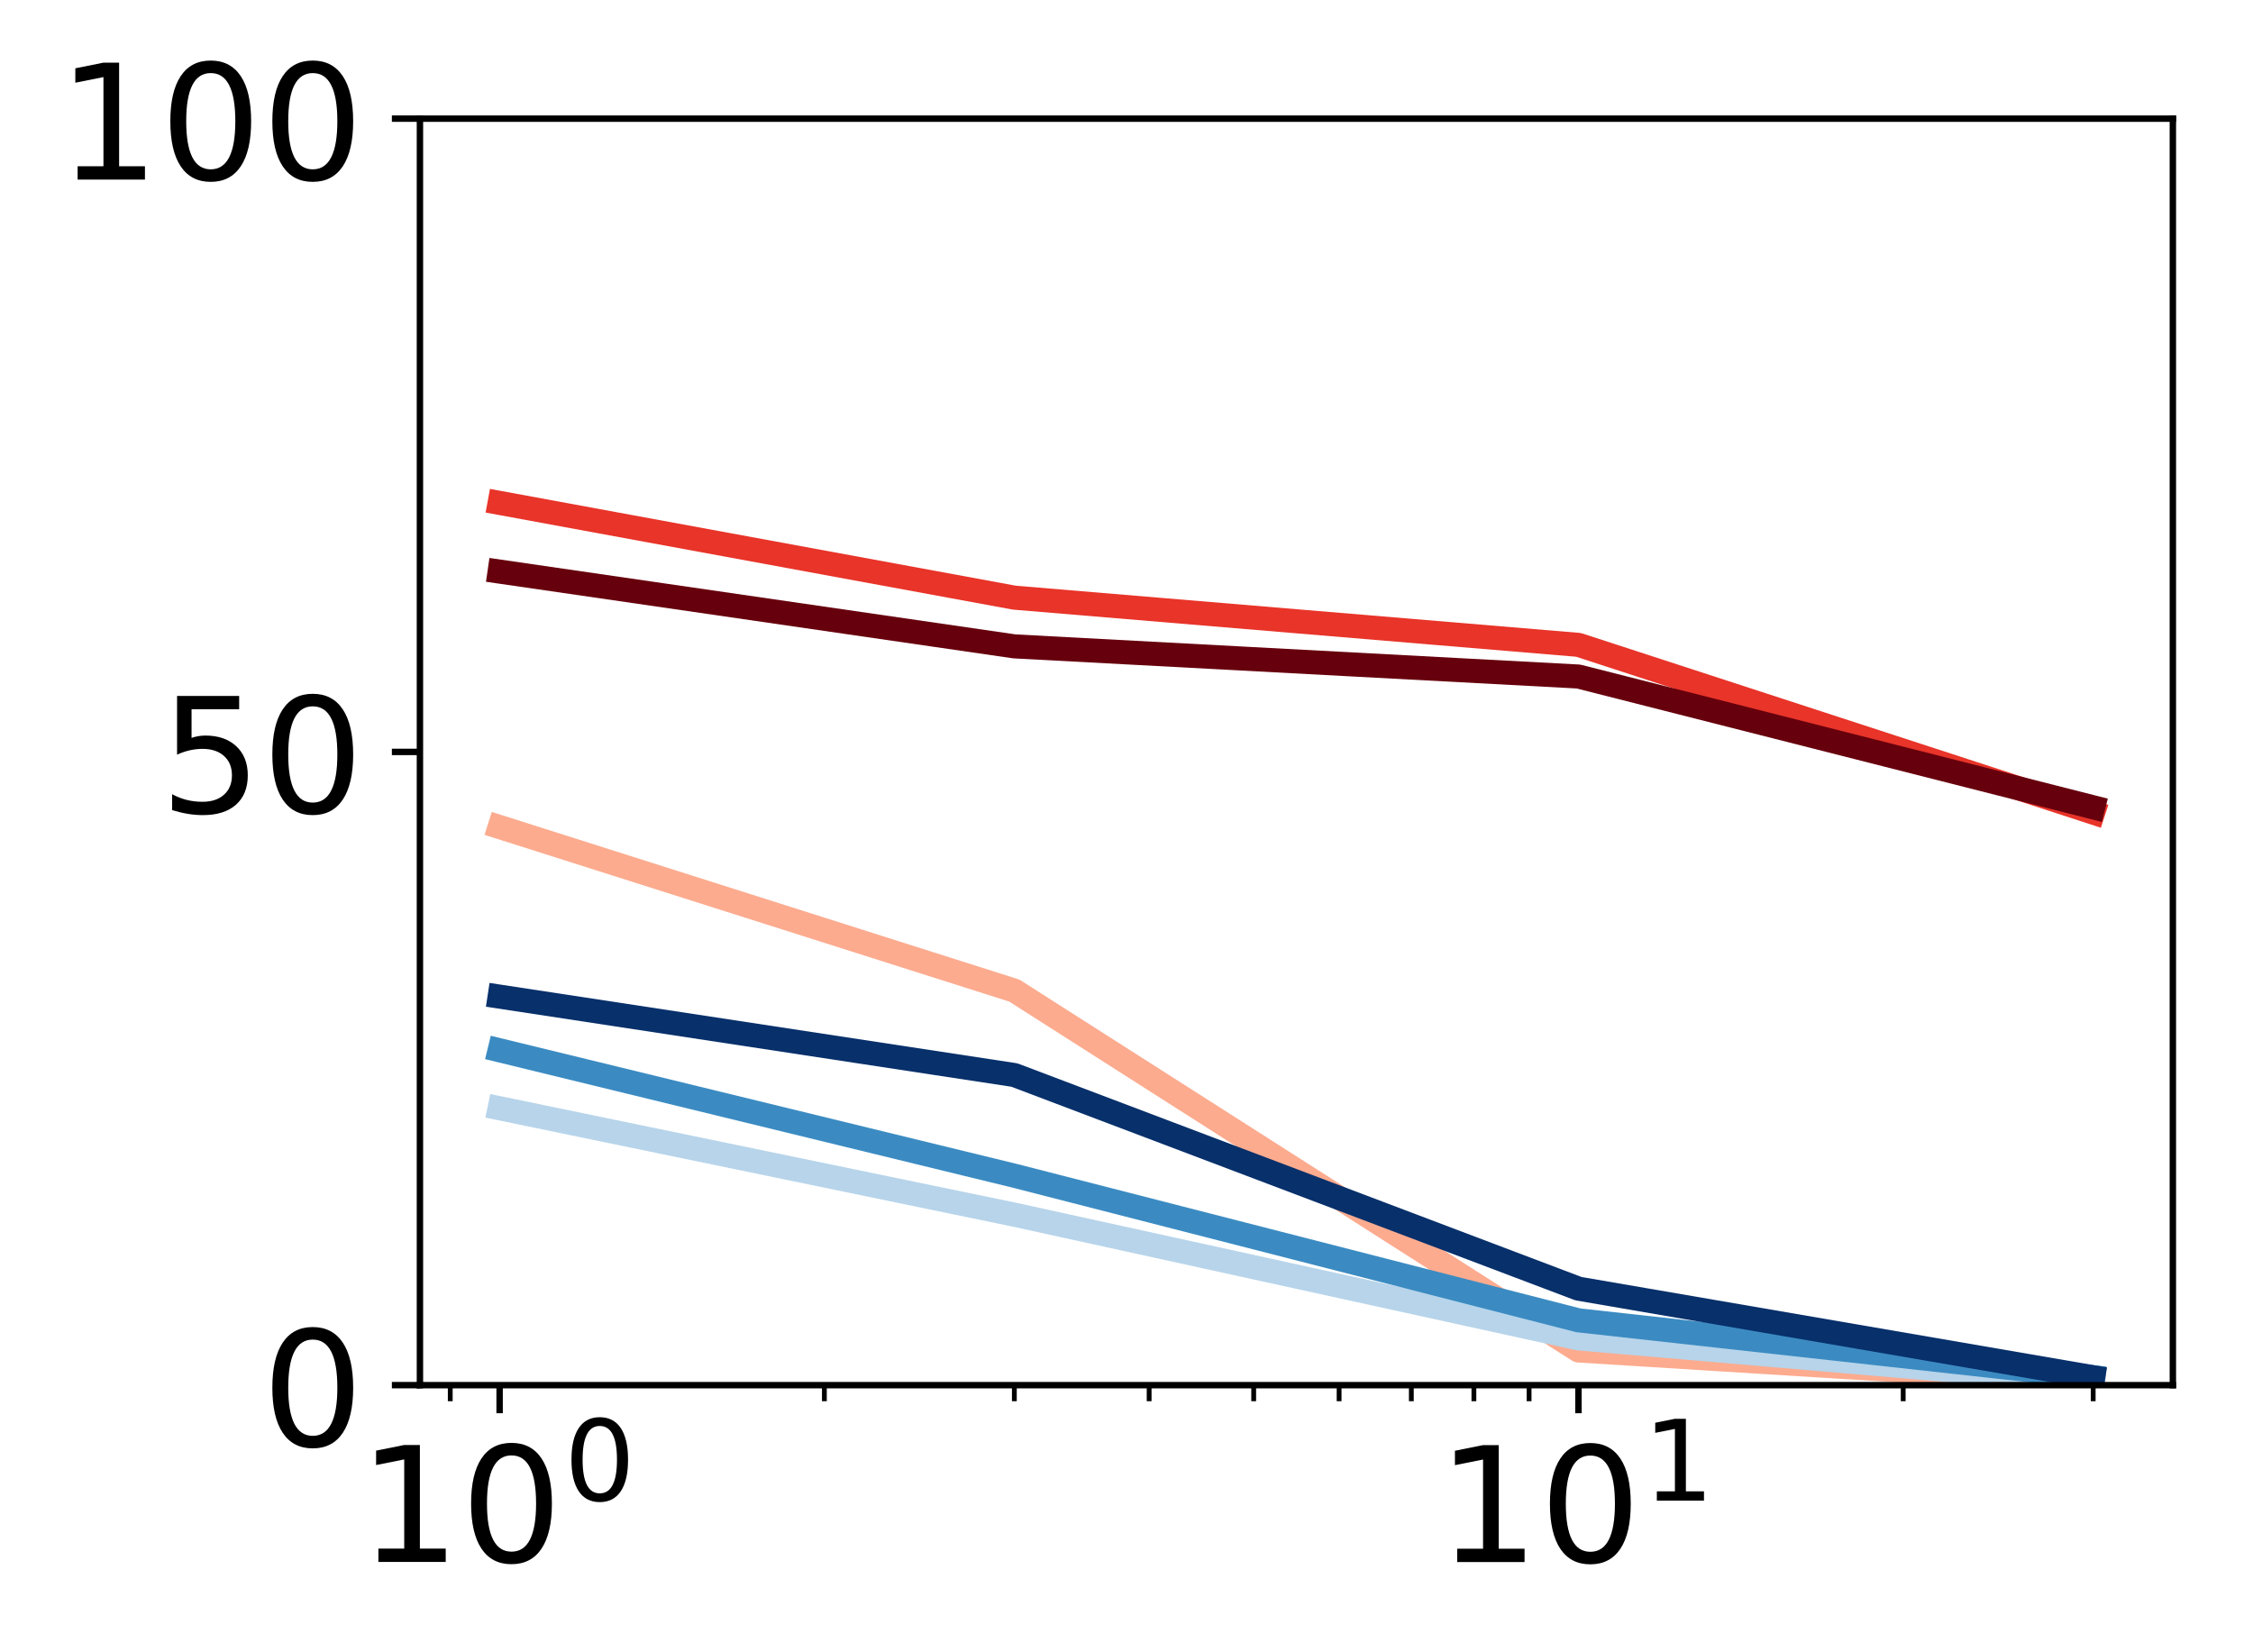
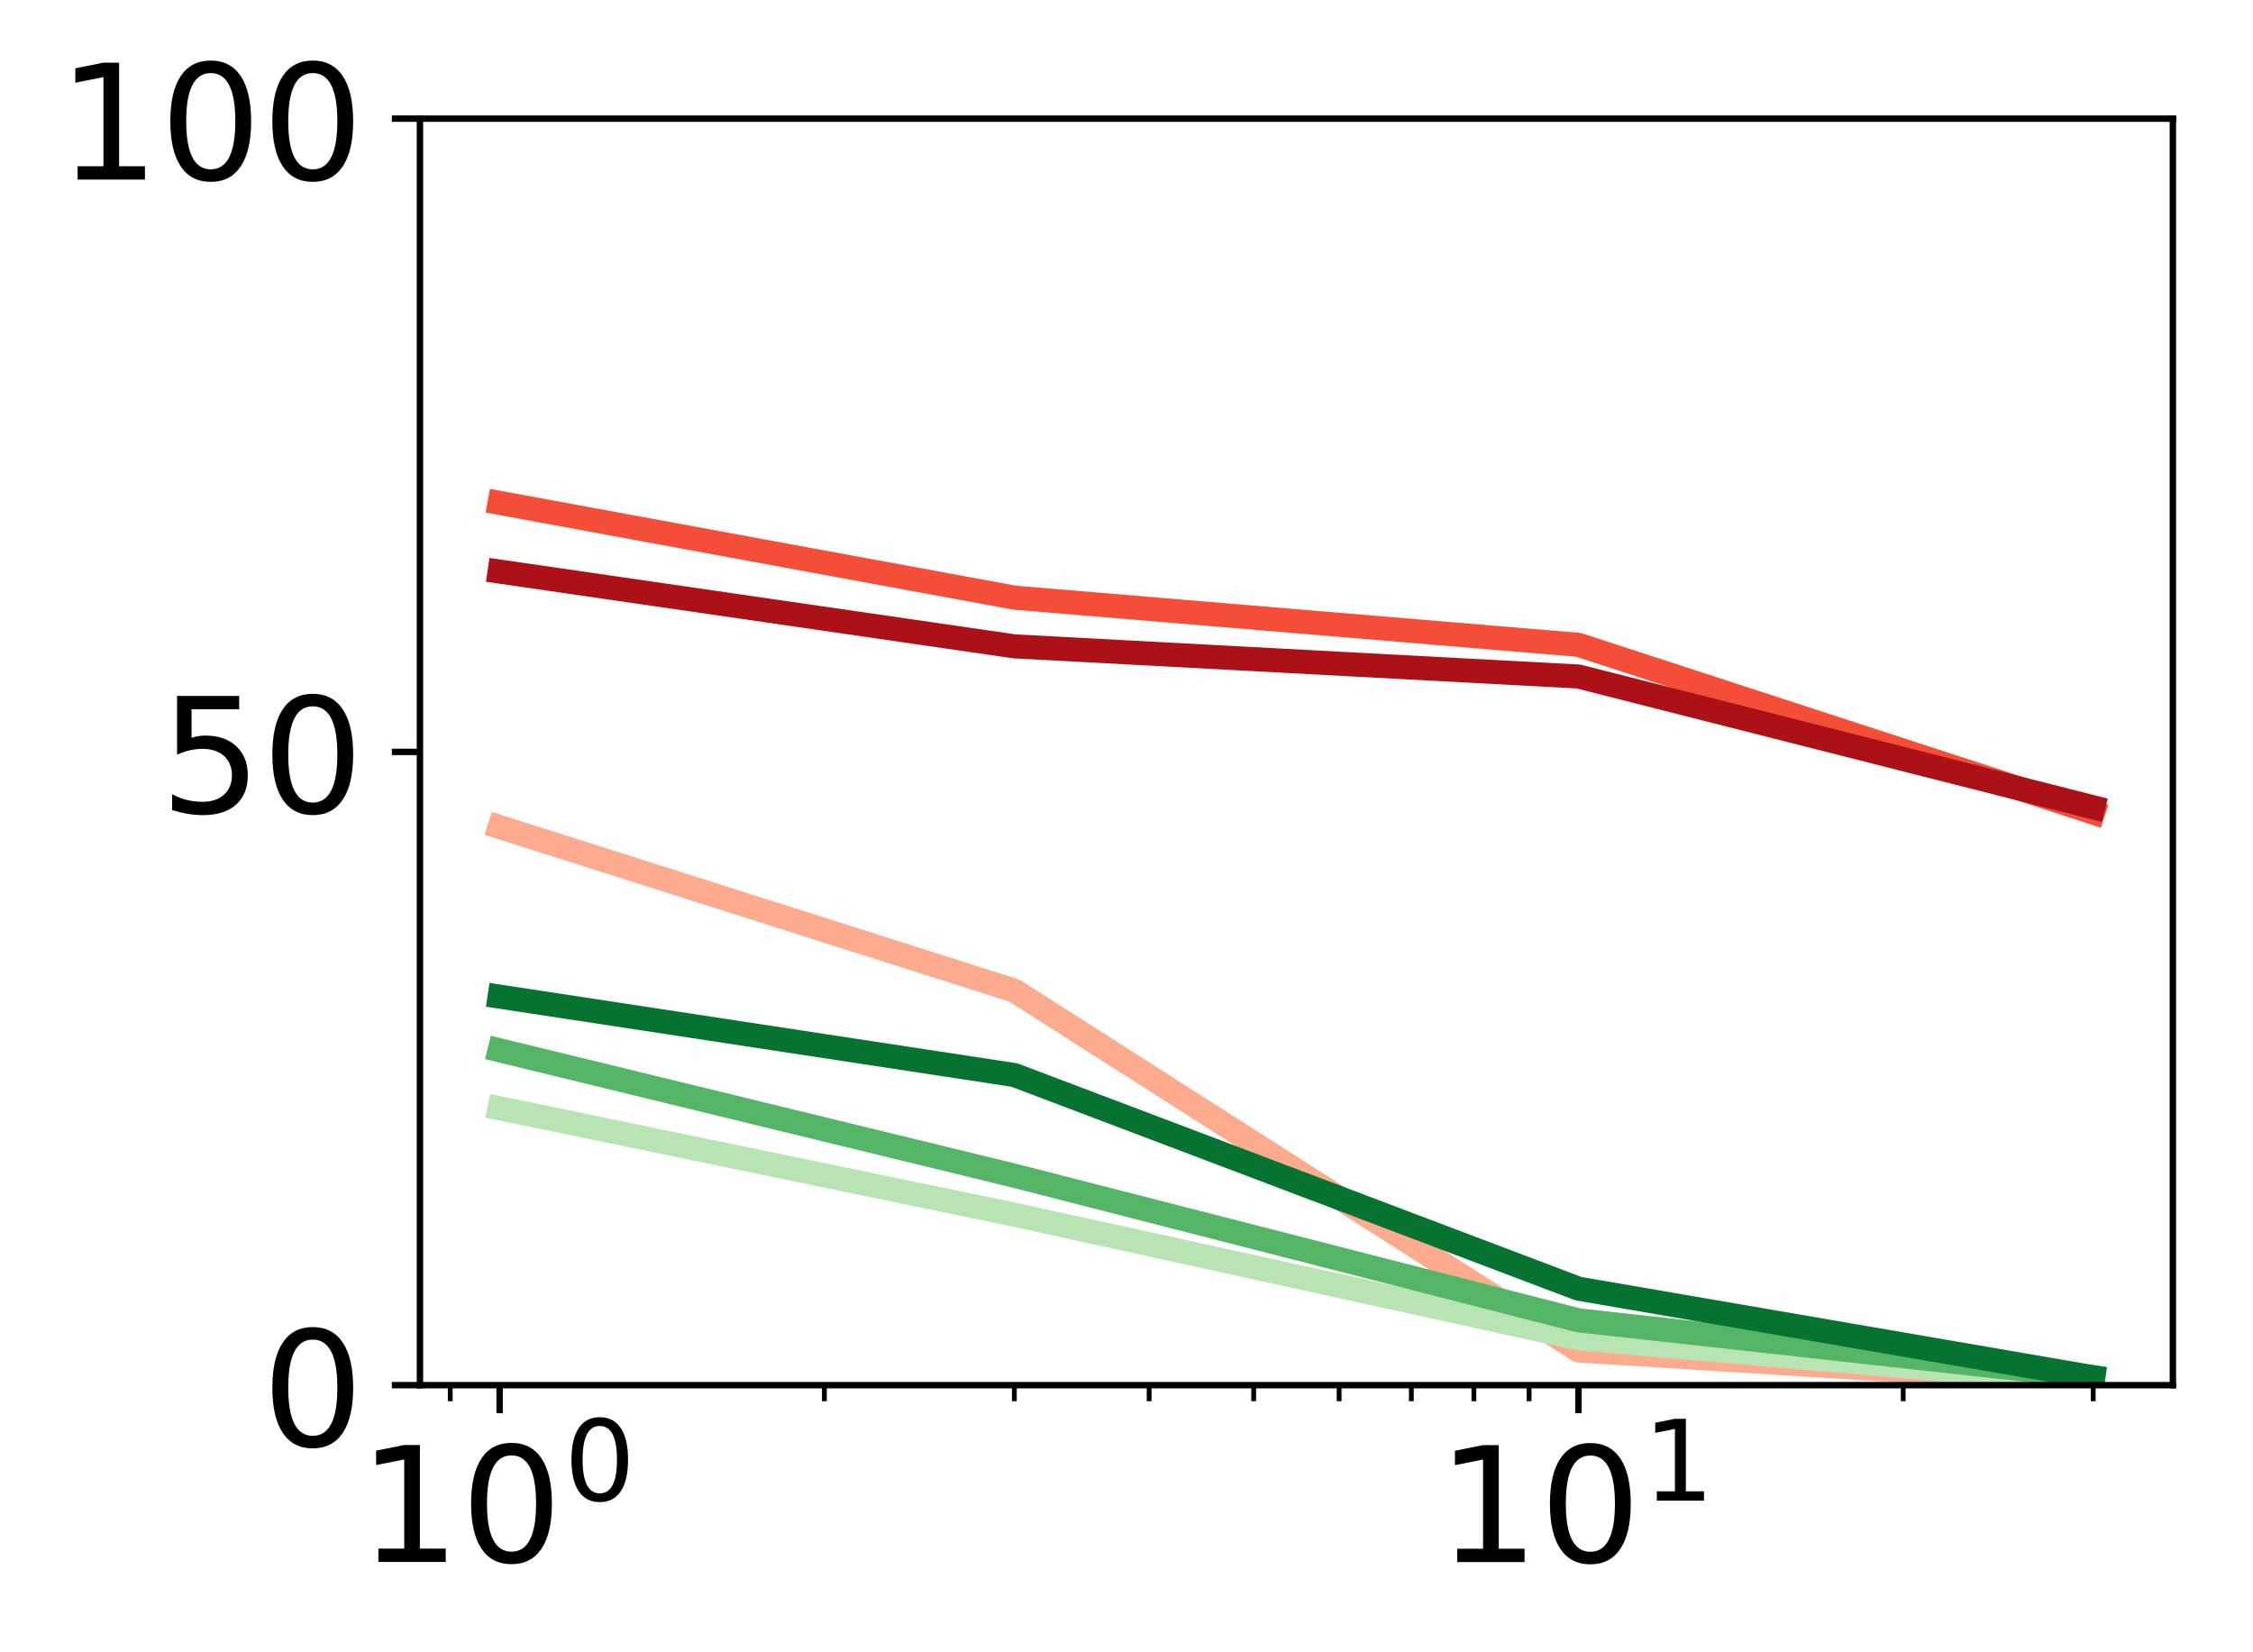
<svg xmlns="http://www.w3.org/2000/svg" xmlns:xlink="http://www.w3.org/1999/xlink" height="206pt" version="1.1" viewBox="0 0 281 206" width="281pt">
  <defs>
    <style type="text/css">
*{stroke-linecap:butt;stroke-linejoin:round;}
  </style>
  </defs>
  <g id="figure_1">
    <g id="patch_1">
      <path d="M 0 206.307  L 281.705 206.307  L 281.705 0  L 0 0  z " style="fill:#ffffff;" />
    </g>
    <g id="axes_1">
      <g id="patch_2">
        <path d="M 52.375 172.75  L 271.005 172.75  L 271.005 14.798  L 52.375 14.798  z " style="fill:#ffffff;" />
      </g>
      <g id="matplotlib.axis_1">
        <g id="xtick_1">
          <g id="line2d_1">
            <defs>
-               <path d="M 0 0  L 0 3.5  " id="m5143629f78" style="stroke:#000000;stroke-width:0.8;" />
-             </defs>
-             <g>
-               <use style="stroke:#000000;stroke-width:0.8;" x="62.313" xlink:href="#m5143629f78" y="172.75" />
+               <path d="M 0 0  L 0 3.5  " id="m4e7ea710f6" style="stroke:#000000;stroke-width:0.8;" />
+             </defs>
+             <g>
+               <use style="stroke:#000000;stroke-width:0.8;" x="62.313" xlink:href="#m4e7ea710f6" y="172.75" />
            </g>
          </g>
          <g id="text_1">
            <defs>
              <path d="M 12.406 8.297  L 28.516 8.297  L 28.516 63.922  L 10.984 60.406  L 10.984 69.391  L 28.422 72.906  L 38.281 72.906  L 38.281 8.297  L 54.391 8.297  L 54.391 0  L 12.406 0  z " id="DejaVuSans-31" />
              <path d="M 31.781 66.406  Q 24.172 66.406 20.328 58.906  Q 16.5 51.422 16.5 36.375  Q 16.5 21.391 20.328 13.891  Q 24.172 6.391 31.781 6.391  Q 39.453 6.391 43.281 13.891  Q 47.125 21.391 47.125 36.375  Q 47.125 51.422 43.281 58.906  Q 39.453 66.406 31.781 66.406  z M 31.781 74.219  Q 44.047 74.219 50.516 64.516  Q 56.984 54.828 56.984 36.375  Q 56.984 17.969 50.516 8.266  Q 44.047 -1.422 31.781 -1.422  Q 19.531 -1.422 13.062 8.266  Q 6.594 17.969 6.594 36.375  Q 6.594 54.828 13.062 64.516  Q 19.531 74.219 31.781 74.219  z " id="DejaVuSans-30" />
            </defs>
            <g transform="translate(44.71273 194.9473)scale(0.2 -0.2)">
              <use transform="translate(0 0.765625)" xlink:href="#DejaVuSans-31" />
              <use transform="translate(63.62305 0.765625)" xlink:href="#DejaVuSans-30" />
              <use transform="translate(128.2031 39.04688)scale(0.7)" xlink:href="#DejaVuSans-30" />
            </g>
          </g>
        </g>
        <g id="xtick_2">
          <g id="line2d_2">
            <g>
-               <use style="stroke:#000000;stroke-width:0.8;" x="196.868" xlink:href="#m5143629f78" y="172.75" />
+               <use style="stroke:#000000;stroke-width:0.8;" x="196.868" xlink:href="#m4e7ea710f6" y="172.75" />
            </g>
          </g>
          <g id="text_2">
            <g transform="translate(179.2681 194.9473)scale(0.2 -0.2)">
              <use transform="translate(0 0.684375)" xlink:href="#DejaVuSans-31" />
              <use transform="translate(63.62305 0.684375)" xlink:href="#DejaVuSans-30" />
              <use transform="translate(128.2031 38.96563)scale(0.7)" xlink:href="#DejaVuSans-31" />
            </g>
          </g>
        </g>
        <g id="xtick_3">
          <g id="line2d_3">
            <defs>
-               <path d="M 0 0  L 0 2  " id="mf2a3b3baa8" style="stroke:#000000;stroke-width:0.6;" />
-             </defs>
-             <g>
-               <use style="stroke:#000000;stroke-width:0.6;" x="56.156" xlink:href="#mf2a3b3baa8" y="172.75" />
+               <path d="M 0 0  L 0 2  " id="m93fd94fdb5" style="stroke:#000000;stroke-width:0.6;" />
+             </defs>
+             <g>
+               <use style="stroke:#000000;stroke-width:0.6;" x="56.156" xlink:href="#m93fd94fdb5" y="172.75" />
            </g>
          </g>
        </g>
        <g id="xtick_4">
          <g id="line2d_4">
            <g>
-               <use style="stroke:#000000;stroke-width:0.6;" x="102.818" xlink:href="#mf2a3b3baa8" y="172.75" />
+               <use style="stroke:#000000;stroke-width:0.6;" x="102.818" xlink:href="#m93fd94fdb5" y="172.75" />
            </g>
          </g>
        </g>
        <g id="xtick_5">
          <g id="line2d_5">
            <g>
-               <use style="stroke:#000000;stroke-width:0.6;" x="126.512" xlink:href="#mf2a3b3baa8" y="172.75" />
+               <use style="stroke:#000000;stroke-width:0.6;" x="126.512" xlink:href="#m93fd94fdb5" y="172.75" />
            </g>
          </g>
        </g>
        <g id="xtick_6">
          <g id="line2d_6">
            <g>
-               <use style="stroke:#000000;stroke-width:0.6;" x="143.323" xlink:href="#mf2a3b3baa8" y="172.75" />
+               <use style="stroke:#000000;stroke-width:0.6;" x="143.323" xlink:href="#m93fd94fdb5" y="172.75" />
            </g>
          </g>
        </g>
        <g id="xtick_7">
          <g id="line2d_7">
            <g>
-               <use style="stroke:#000000;stroke-width:0.6;" x="156.363" xlink:href="#mf2a3b3baa8" y="172.75" />
+               <use style="stroke:#000000;stroke-width:0.6;" x="156.363" xlink:href="#m93fd94fdb5" y="172.75" />
            </g>
          </g>
        </g>
        <g id="xtick_8">
          <g id="line2d_8">
            <g>
-               <use style="stroke:#000000;stroke-width:0.6;" x="167.017" xlink:href="#mf2a3b3baa8" y="172.75" />
+               <use style="stroke:#000000;stroke-width:0.6;" x="167.017" xlink:href="#m93fd94fdb5" y="172.75" />
            </g>
          </g>
        </g>
        <g id="xtick_9">
          <g id="line2d_9">
            <g>
-               <use style="stroke:#000000;stroke-width:0.6;" x="176.025" xlink:href="#mf2a3b3baa8" y="172.75" />
+               <use style="stroke:#000000;stroke-width:0.6;" x="176.025" xlink:href="#m93fd94fdb5" y="172.75" />
            </g>
          </g>
        </g>
        <g id="xtick_10">
          <g id="line2d_10">
            <g>
-               <use style="stroke:#000000;stroke-width:0.6;" x="183.828" xlink:href="#mf2a3b3baa8" y="172.75" />
+               <use style="stroke:#000000;stroke-width:0.6;" x="183.828" xlink:href="#m93fd94fdb5" y="172.75" />
            </g>
          </g>
        </g>
        <g id="xtick_11">
          <g id="line2d_11">
            <g>
-               <use style="stroke:#000000;stroke-width:0.6;" x="190.711" xlink:href="#mf2a3b3baa8" y="172.75" />
+               <use style="stroke:#000000;stroke-width:0.6;" x="190.711" xlink:href="#m93fd94fdb5" y="172.75" />
            </g>
          </g>
        </g>
        <g id="xtick_12">
          <g id="line2d_12">
            <g>
-               <use style="stroke:#000000;stroke-width:0.6;" x="237.373" xlink:href="#mf2a3b3baa8" y="172.75" />
+               <use style="stroke:#000000;stroke-width:0.6;" x="237.373" xlink:href="#m93fd94fdb5" y="172.75" />
            </g>
          </g>
        </g>
        <g id="xtick_13">
          <g id="line2d_13">
            <g>
-               <use style="stroke:#000000;stroke-width:0.6;" x="261.067" xlink:href="#mf2a3b3baa8" y="172.75" />
+               <use style="stroke:#000000;stroke-width:0.6;" x="261.067" xlink:href="#m93fd94fdb5" y="172.75" />
            </g>
          </g>
        </g>
      </g>
      <g id="matplotlib.axis_2">
        <g id="ytick_1">
          <g id="line2d_14">
            <defs>
-               <path d="M 0 0  L -3.5 0  " id="m22172936f7" style="stroke:#000000;stroke-width:0.8;" />
-             </defs>
-             <g>
-               <use style="stroke:#000000;stroke-width:0.8;" x="52.375" xlink:href="#m22172936f7" y="172.75" />
+               <path d="M 0 0  L -3.5 0  " id="mbbaaa2ea22" style="stroke:#000000;stroke-width:0.8;" />
+             </defs>
+             <g>
+               <use style="stroke:#000000;stroke-width:0.8;" x="52.375" xlink:href="#mbbaaa2ea22" y="172.75" />
            </g>
          </g>
          <g id="text_3">
            <g transform="translate(32.65 180.3489)scale(0.2 -0.2)">
              <use xlink:href="#DejaVuSans-30" />
            </g>
          </g>
        </g>
        <g id="ytick_2">
          <g id="line2d_15">
            <g>
-               <use style="stroke:#000000;stroke-width:0.8;" x="52.375" xlink:href="#m22172936f7" y="93.774" />
+               <use style="stroke:#000000;stroke-width:0.8;" x="52.375" xlink:href="#mbbaaa2ea22" y="93.774" />
            </g>
          </g>
          <g id="text_4">
            <defs>
              <path d="M 10.797 72.906  L 49.516 72.906  L 49.516 64.594  L 19.828 64.594  L 19.828 46.734  Q 21.969 47.469 24.109 47.828  Q 26.266 48.188 28.422 48.188  Q 40.625 48.188 47.75 41.5  Q 54.891 34.812 54.891 23.391  Q 54.891 11.625 47.562 5.094  Q 40.234 -1.422 26.906 -1.422  Q 22.312 -1.422 17.547 -0.641  Q 12.797 0.141 7.719 1.703  L 7.719 11.625  Q 12.109 9.234 16.797 8.062  Q 21.484 6.891 26.703 6.891  Q 35.156 6.891 40.078 11.328  Q 45.016 15.766 45.016 23.391  Q 45.016 31 40.078 35.438  Q 35.156 39.891 26.703 39.891  Q 22.75 39.891 18.812 39.016  Q 14.891 38.141 10.797 36.281  z " id="DejaVuSans-35" />
            </defs>
            <g transform="translate(19.925 101.3729)scale(0.2 -0.2)">
              <use xlink:href="#DejaVuSans-35" />
              <use x="63.623" xlink:href="#DejaVuSans-30" />
            </g>
          </g>
        </g>
        <g id="ytick_3">
          <g id="line2d_16">
            <g>
-               <use style="stroke:#000000;stroke-width:0.8;" x="52.375" xlink:href="#m22172936f7" y="14.798" />
+               <use style="stroke:#000000;stroke-width:0.8;" x="52.375" xlink:href="#mbbaaa2ea22" y="14.798" />
            </g>
          </g>
          <g id="text_5">
            <g transform="translate(7.2 22.39688)scale(0.2 -0.2)">
              <use xlink:href="#DejaVuSans-31" />
              <use x="63.623" xlink:href="#DejaVuSans-30" />
              <use x="127.246" xlink:href="#DejaVuSans-30" />
            </g>
          </g>
        </g>
      </g>
      <g id="line2d_17">
-         <path clip-path="url(#p520a7ea72d)" d="M 62.313 103.144  L 126.512 123.542  L 196.868 168.426  L 261.067 172.421  " style="fill:none;stroke:#fcab8f;stroke-linecap:square;stroke-width:3;" />
+         <path clip-path="url(#p5389c567f7)" d="M 62.313 103.144  L 126.512 123.542  L 196.868 168.426  L 261.067 172.421  " style="fill:none;stroke:#fcab8f;stroke-linecap:square;stroke-width:3;" />
      </g>
      <g id="line2d_18">
-         <path clip-path="url(#p520a7ea72d)" d="M 62.313 138.215  L 126.512 151.488  L 196.868 166.921  L 261.067 172.421  " style="fill:none;stroke:#b7d4ea;stroke-linecap:square;stroke-width:3;" />
+         <path clip-path="url(#p5389c567f7)" d="M 62.313 138.215  L 126.512 151.488  L 196.868 166.921  L 261.067 172.421  " style="fill:none;stroke:#b8e3b2;stroke-linecap:square;stroke-width:3;" />
      </g>
      <g id="line2d_19">
-         <path clip-path="url(#p520a7ea72d)" d="M 62.313 62.719  L 126.512 74.537  L 196.868 80.424  L 261.067 101.343  " style="fill:none;stroke:#e83429;stroke-linecap:square;stroke-width:3;" />
+         <path clip-path="url(#p5389c567f7)" d="M 62.313 62.719  L 126.512 74.537  L 196.868 80.424  L 261.067 101.343  " style="fill:none;stroke:#f44d38;stroke-linecap:square;stroke-width:3;" />
      </g>
      <g id="line2d_20">
-         <path clip-path="url(#p520a7ea72d)" d="M 62.313 130.987  L 126.512 146.628  L 196.868 164.665  L 261.067 171.763  " style="fill:none;stroke:#3b8bc2;stroke-linecap:square;stroke-width:3;" />
+         <path clip-path="url(#p5389c567f7)" d="M 62.313 130.987  L 126.512 146.628  L 196.868 164.665  L 261.067 171.763  " style="fill:none;stroke:#55b567;stroke-linecap:square;stroke-width:3;" />
      </g>
      <g id="line2d_21">
-         <path clip-path="url(#p520a7ea72d)" d="M 62.313 71.286  L 126.512 80.612  L 196.868 84.373  L 261.067 100.685  " style="fill:none;stroke:#67000d;stroke-linecap:square;stroke-width:3;" />
+         <path clip-path="url(#p5389c567f7)" d="M 62.313 71.286  L 126.512 80.612  L 196.868 84.373  L 261.067 100.685  " style="fill:none;stroke:#ac1117;stroke-linecap:square;stroke-width:3;" />
      </g>
      <g id="line2d_22">
-         <path clip-path="url(#p520a7ea72d)" d="M 62.313 124.294  L 126.512 134.072  L 196.868 160.716  L 261.067 171.763  " style="fill:none;stroke:#08306b;stroke-linecap:square;stroke-width:3;" />
+         <path clip-path="url(#p5389c567f7)" d="M 62.313 124.294  L 126.512 134.072  L 196.868 160.716  L 261.067 171.763  " style="fill:none;stroke:#077331;stroke-linecap:square;stroke-width:3;" />
      </g>
      <g id="patch_3">
        <path d="M 52.375 172.75  L 52.375 14.798  " style="fill:none;stroke:#000000;stroke-linecap:square;stroke-linejoin:miter;stroke-width:0.8;" />
      </g>
      <g id="patch_4">
        <path d="M 271.005 172.75  L 271.005 14.798  " style="fill:none;stroke:#000000;stroke-linecap:square;stroke-linejoin:miter;stroke-width:0.8;" />
      </g>
      <g id="patch_5">
        <path d="M 52.375 172.75  L 271.005 172.75  " style="fill:none;stroke:#000000;stroke-linecap:square;stroke-linejoin:miter;stroke-width:0.8;" />
      </g>
      <g id="patch_6">
        <path d="M 52.375 14.798  L 271.005 14.798  " style="fill:none;stroke:#000000;stroke-linecap:square;stroke-linejoin:miter;stroke-width:0.8;" />
      </g>
    </g>
  </g>
  <defs>
-     <clipPath id="p520a7ea72d">
+     <clipPath id="p5389c567f7">
      <rect height="157.952" width="218.63" x="52.375" y="14.798" />
    </clipPath>
  </defs>
</svg>
